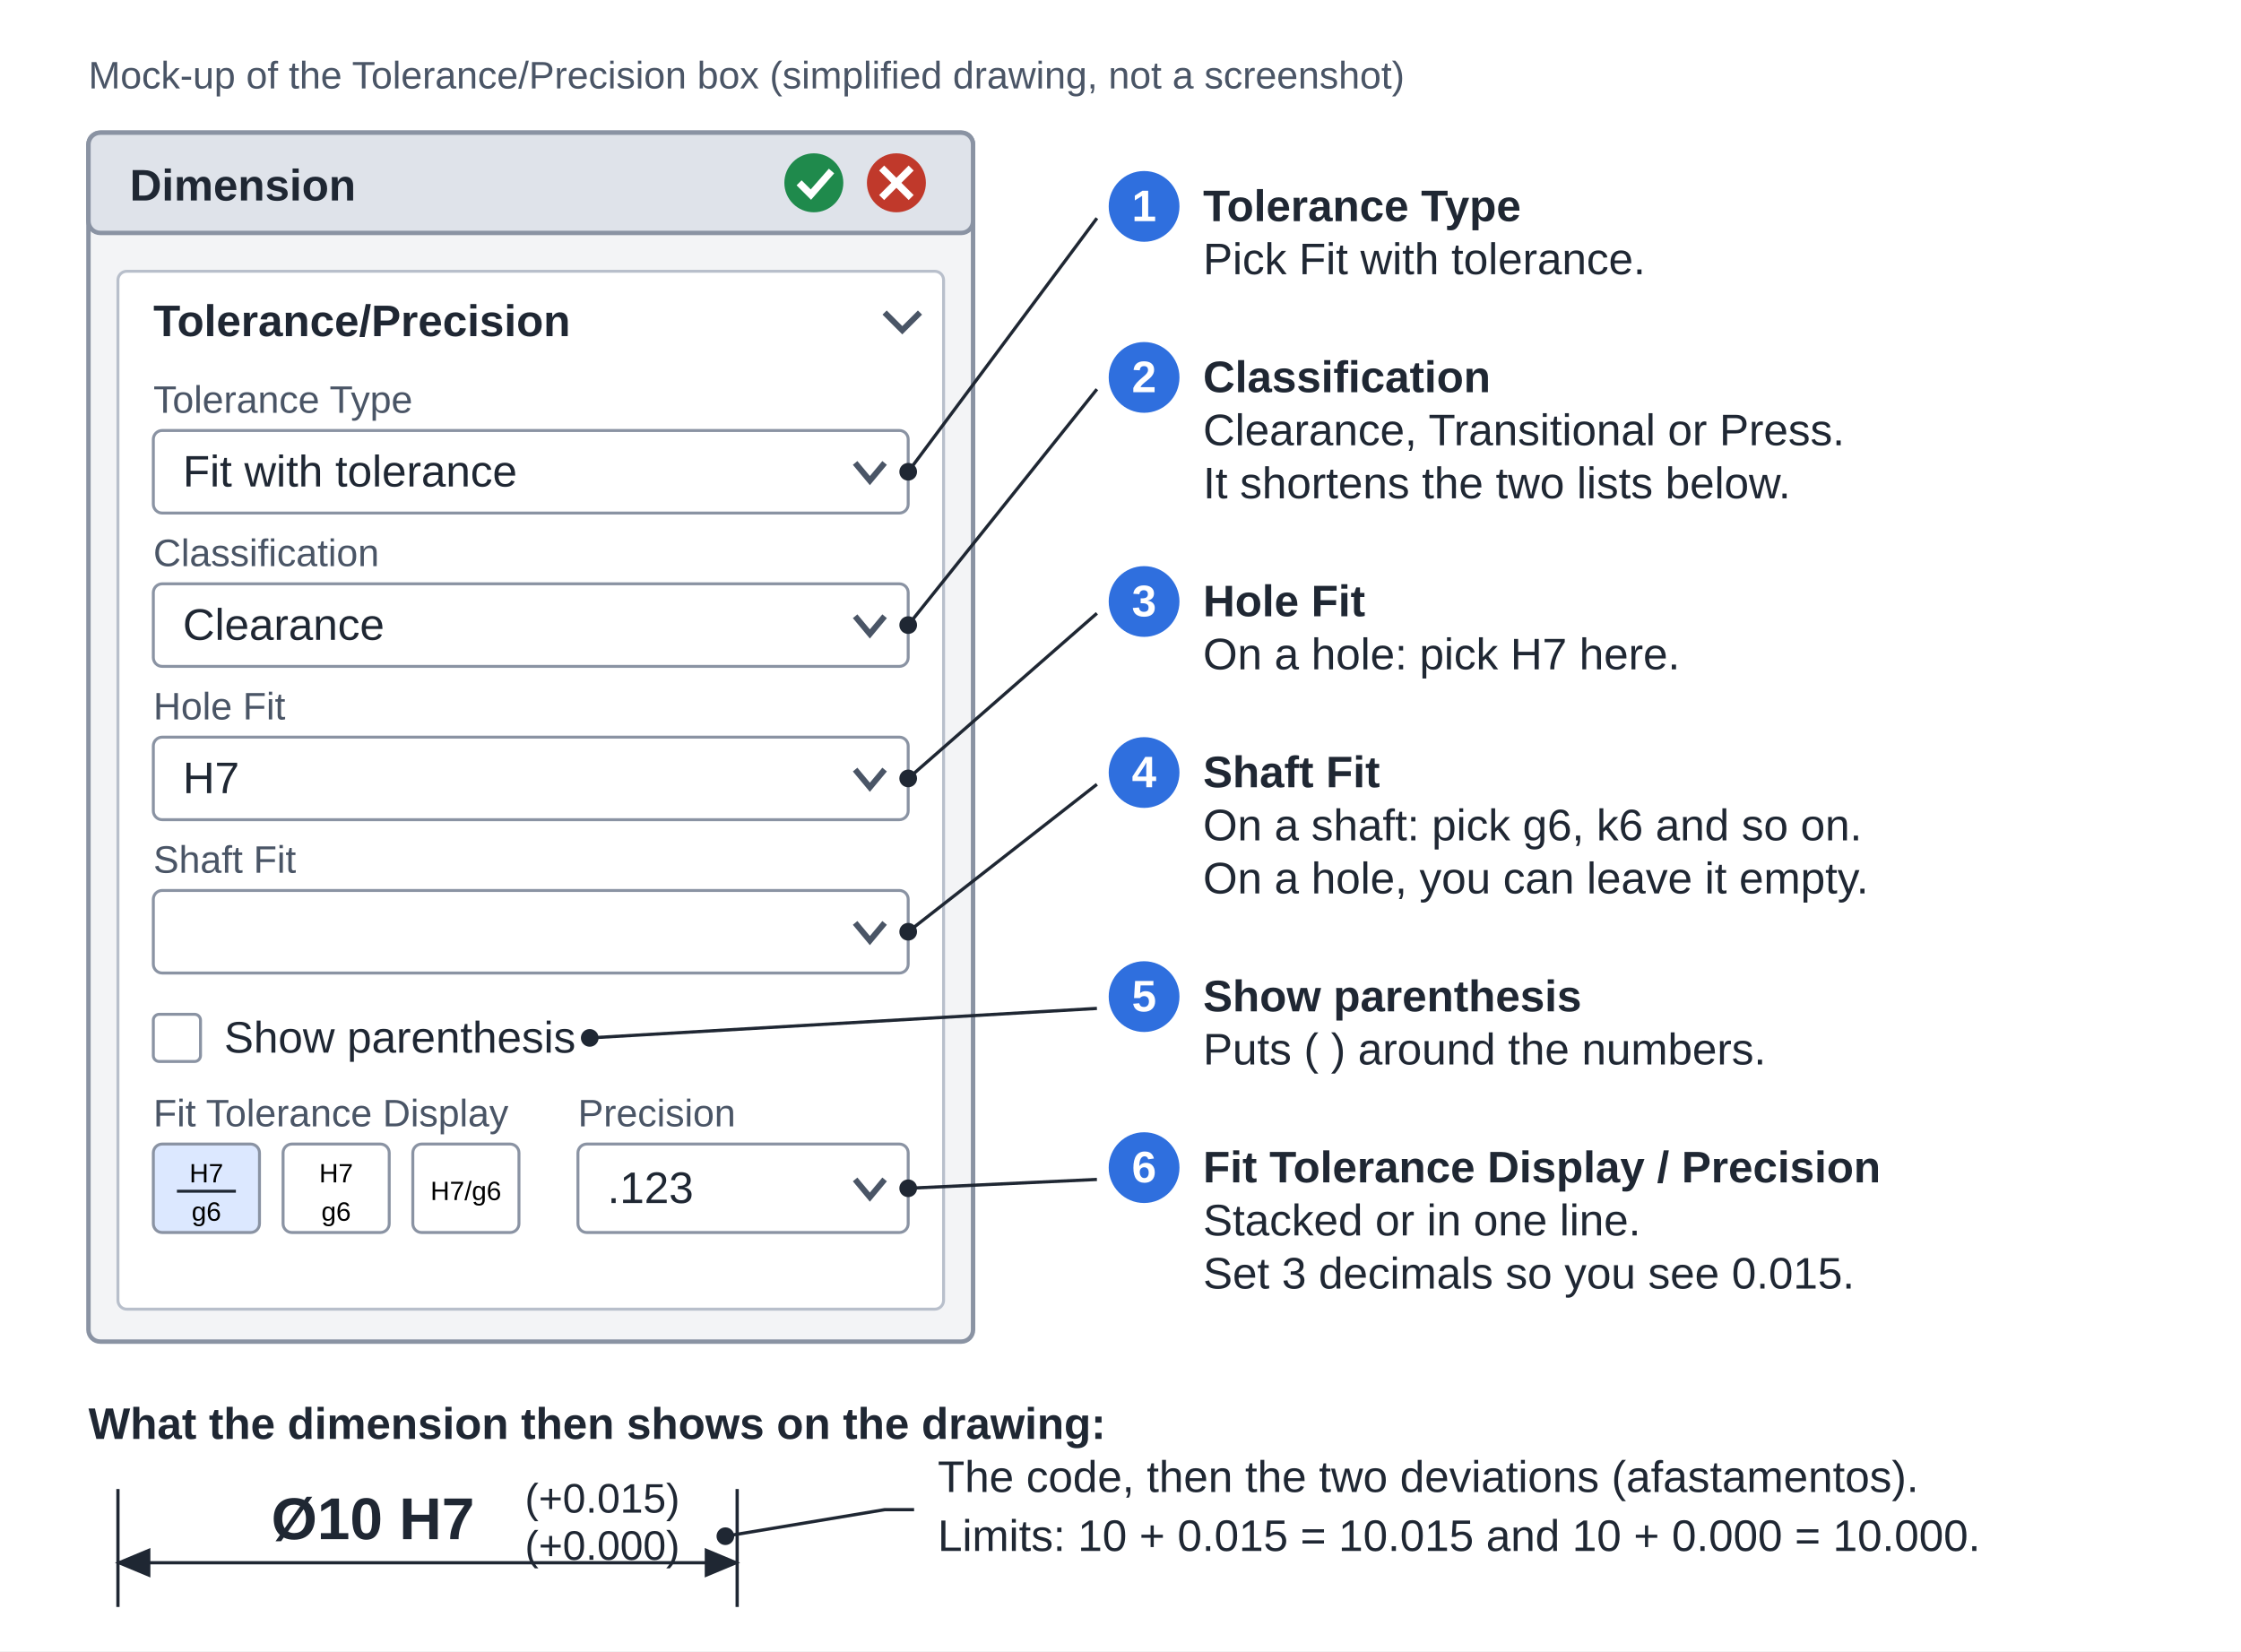
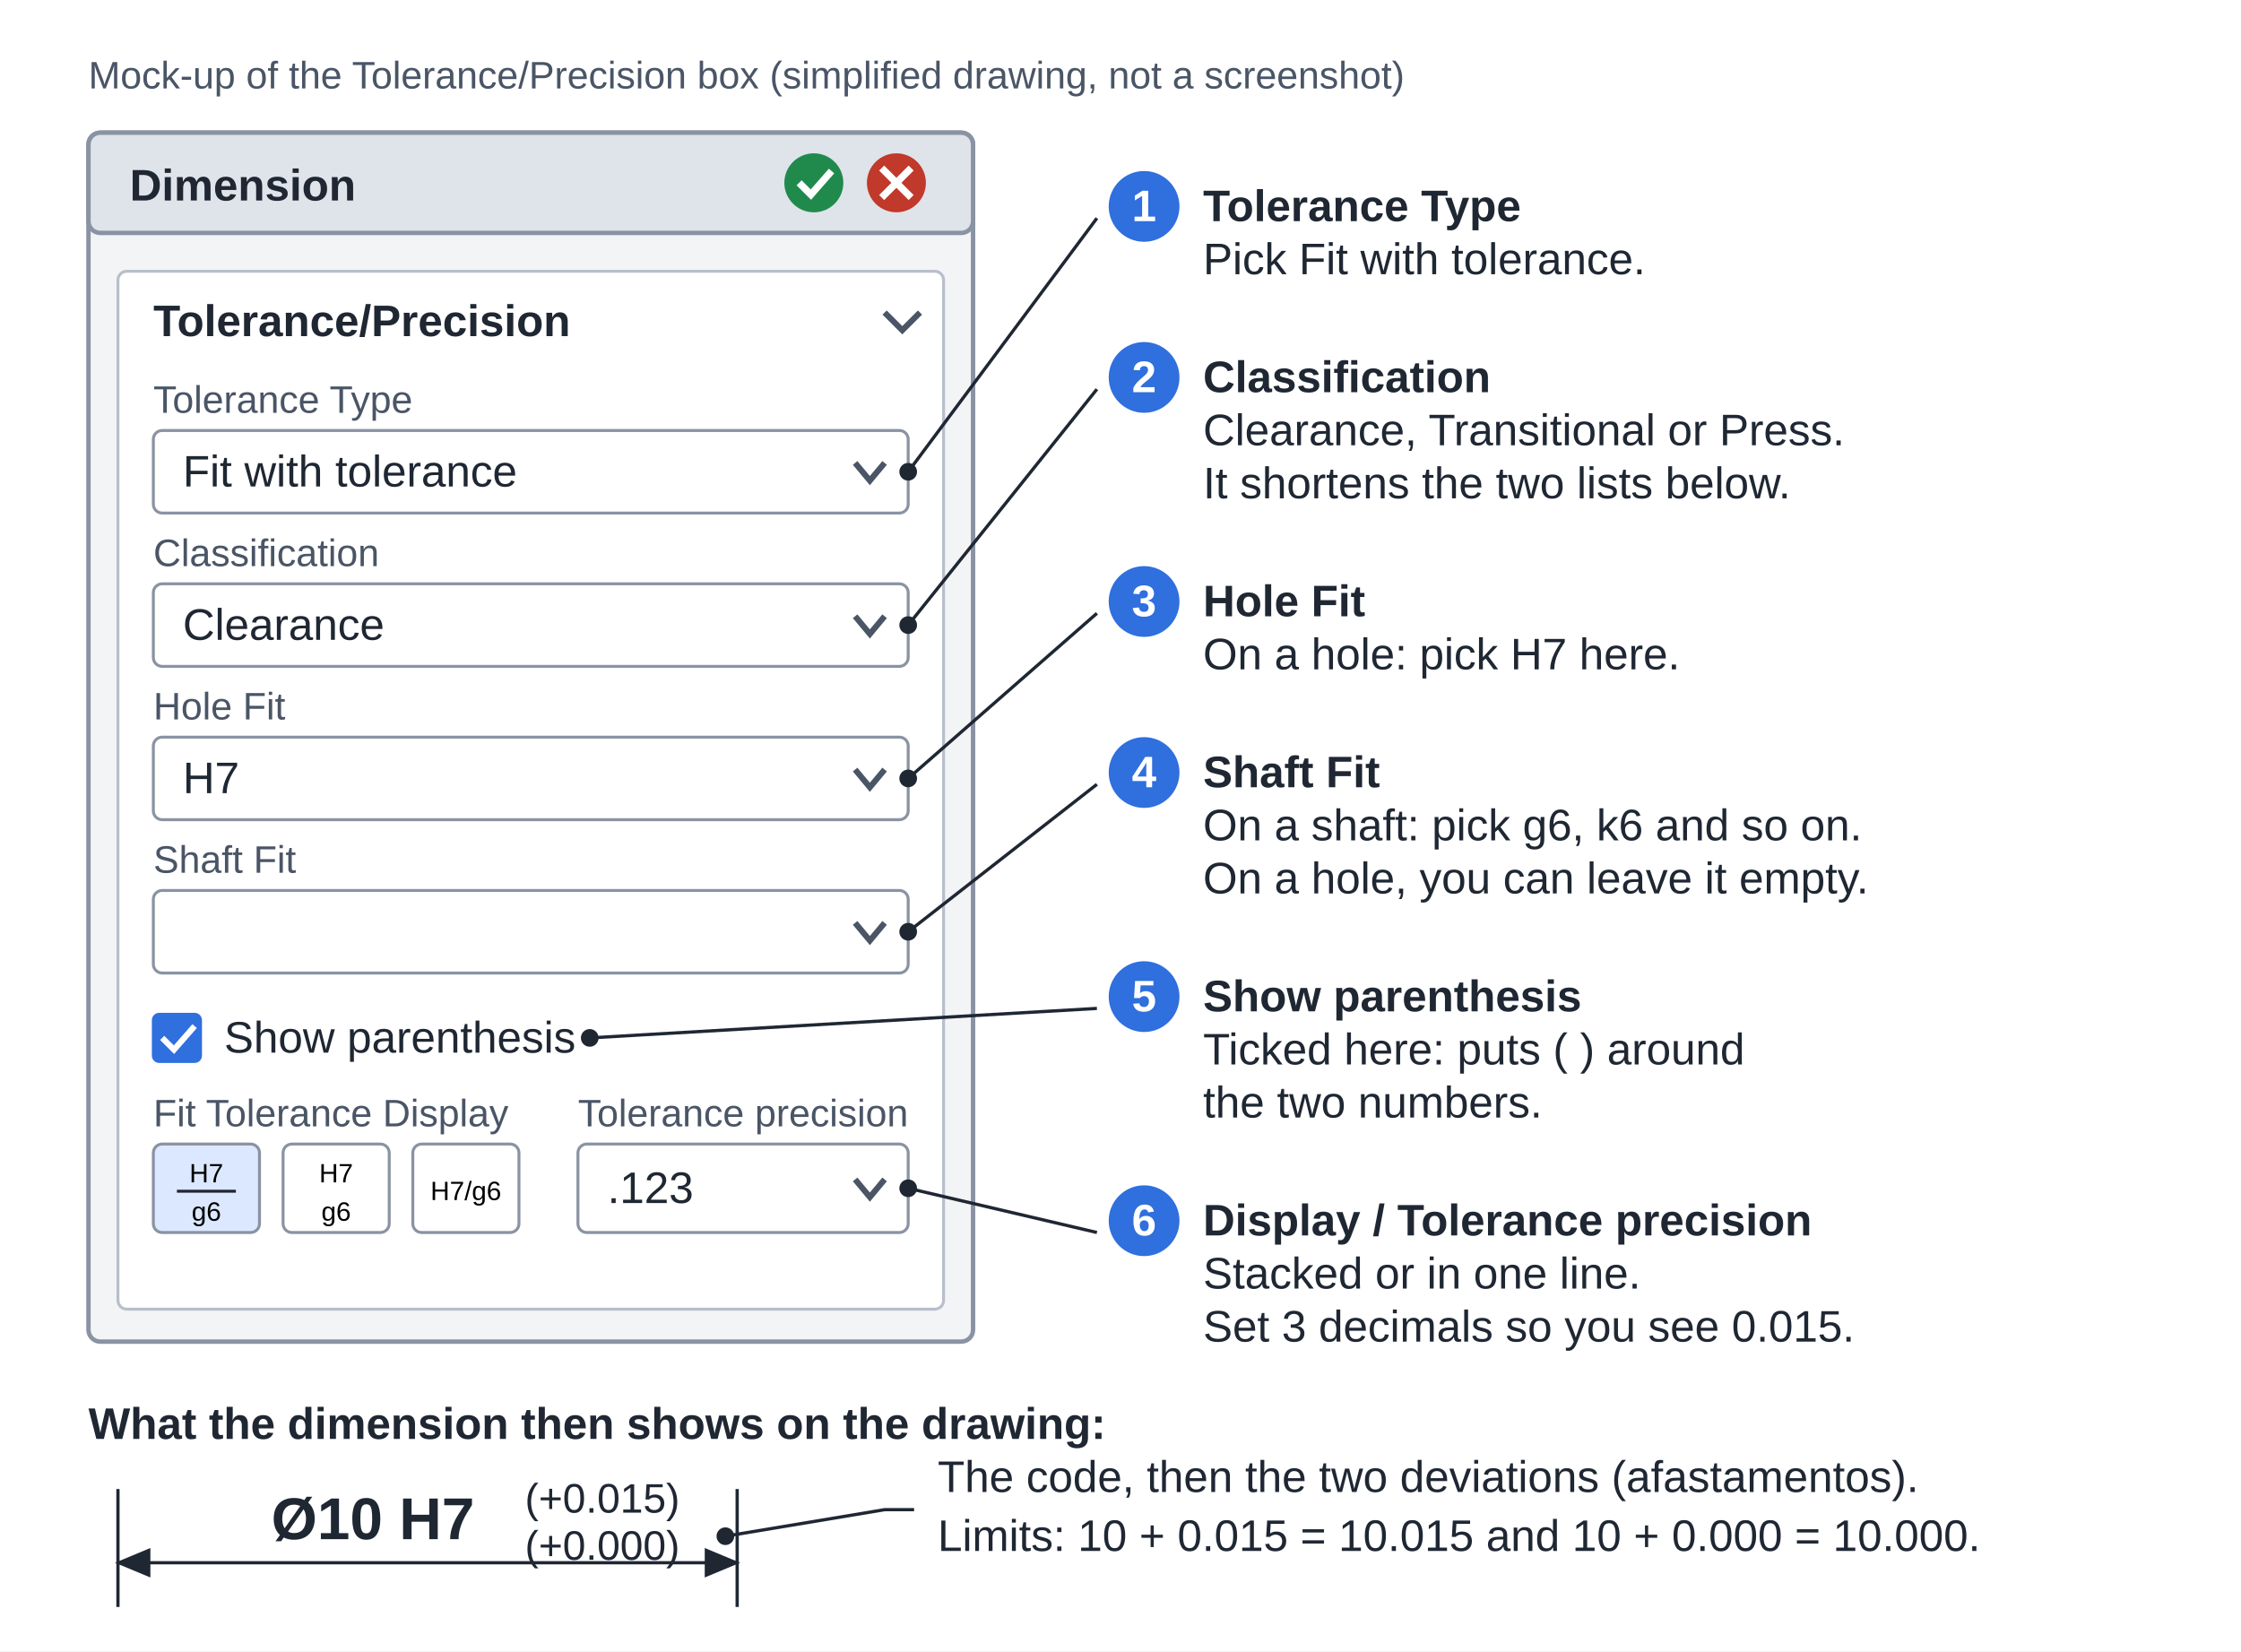
<svg xmlns="http://www.w3.org/2000/svg" id="svg-swp" viewBox="0 0 760 560" width="760" height="560" role="img" aria-label="Mock-up of the SolidWorks Tolerance/Precision panel with each field named">
  <style>
.g-ink{stroke:#1f2733;fill:none;stroke-width:2}
.g-thin{stroke:#1f2733;fill:none;stroke-width:1.1}
.g-cl{stroke:#1f2733;fill:none;stroke-width:1.1;stroke-dasharray:18 4 3 4}
.g-hid{stroke:#1f2733;fill:none;stroke-width:1.5;stroke-dasharray:7 4}
.g-t{font-family:Arial,Helvetica,sans-serif;font-size:15px;fill:#1f2733}
.g-b{font-family:Arial,Helvetica,sans-serif;font-size:15px;font-weight:700;fill:#1f2733}
.g-s{font-family:Arial,Helvetica,sans-serif;font-size:13px;fill:#4a5566}
.g-h{font-family:Arial,Helvetica,sans-serif;font-size:18px;font-weight:700;fill:#1f2733}
.g-pt{font-style:italic}
</style>
  <defs>
    <pattern id="hA-swp" patternUnits="userSpaceOnUse" width="9" height="9" patternTransform="rotate(45)">
      <rect width="9" height="9" fill="#ffffff" />
      <line x1="0" y1="0" x2="0" y2="9" stroke="#1f2733" stroke-width="1" />
    </pattern>
    <pattern id="hB-swp" patternUnits="userSpaceOnUse" width="9" height="9" patternTransform="rotate(-45)">
      <rect width="9" height="9" fill="#ffffff" />
      <line x1="0" y1="0" x2="0" y2="9" stroke="#1f2733" stroke-width="1" />
    </pattern>
    <pattern id="hS-swp" patternUnits="userSpaceOnUse" width="7" height="7" patternTransform="rotate(-45)">
      <rect width="7" height="7" fill="#eaf5ee" />
      <line x1="0" y1="0" x2="0" y2="7" stroke="#1f8a4c" stroke-width="1.1" />
    </pattern>
    <pattern id="hC-swp" patternUnits="userSpaceOnUse" width="7" height="7" patternTransform="rotate(45)">
      <rect width="7" height="7" fill="#f6e7d3" />
      <line x1="0" y1="0" x2="0" y2="7" stroke="#a86b2d" stroke-width="1.2" />
    </pattern>
    <pattern id="hG-swp" patternUnits="userSpaceOnUse" width="10" height="10" patternTransform="rotate(45)">
      <rect width="10" height="10" fill="#ffffff" />
      <line x1="0" y1="0" x2="0" y2="10" stroke="#1f2733" stroke-width="1" />
      <line x1="5" y1="0" x2="5" y2="10" stroke="#1f2733" stroke-width="0.5" />
+     </pattern>
+     <pattern id="hR-swp" patternUnits="userSpaceOnUse" width="5" height="5" patternTransform="rotate(-60)">
+       <rect width="5" height="5" fill="#f4f5f7" />
+       <line x1="0" y1="0" x2="0" y2="5" stroke="#1f2733" stroke-width="0.9" />
    </pattern>
    <marker id="dot-swp" markerWidth="8" markerHeight="8" refX="4" refY="4" markerUnits="userSpaceOnUse">
      <circle cx="4" cy="4" r="3" fill="#1f2733" />
    </marker>
    <marker id="arr-swp" markerWidth="12" markerHeight="10" refX="11" refY="5" orient="auto" markerUnits="userSpaceOnUse">
      <path d="M0,0 L12,5 L0,10 z" fill="#1f2733" />
    </marker>
    <marker id="arrs-swp" markerWidth="12" markerHeight="10" refX="1" refY="5" orient="auto" markerUnits="userSpaceOnUse">
      <path d="M12,0 L0,5 L12,10 z" fill="#1f2733" />
    </marker>
    <marker id="arrR-swp" markerWidth="14" markerHeight="12" refX="13" refY="6" orient="auto" markerUnits="userSpaceOnUse">
      <path d="M0,0 L14,6 L0,12 z" fill="#c0392b" />
    </marker>
    <marker id="arrB-swp" markerWidth="14" markerHeight="12" refX="13" refY="6" orient="auto" markerUnits="userSpaceOnUse">
      <path d="M0,0 L14,6 L0,12 z" fill="#2f6fde" />
    </marker>
  </defs>
  <rect x="0" y="0" width="760" height="560" fill="#ffffff" />
  <text class="g-s" x="30" y="30" text-anchor="start">Mock-up of the Tolerance/Precision box (simplified drawing, not a screenshot)</text>
  <rect x="30" y="45" width="300" height="410" rx="4" fill="#f3f4f6" stroke="#8a93a3" stroke-width="1.5" />
  <rect x="30" y="45" width="300" height="34" rx="4" fill="#dfe3ea" stroke="#8a93a3" stroke-width="1.5" />
  <text class="g-b" x="44" y="68" text-anchor="start">Dimension</text>
  <circle cx="276" cy="62" r="10" fill="#1f8a4c" />
  <path d="M271,62 l4,4 l7,-8" stroke="#fff" stroke-width="2.4" fill="none" />
  <circle cx="304" cy="62" r="10" fill="#c0392b" />
  <path d="M299,57 l10,10 M309,57 l-10,10" stroke="#fff" stroke-width="2.4" />
  <rect x="40" y="92" width="280" height="352" rx="3" fill="#ffffff" stroke="#b8bfcb" />
  <text class="g-b" x="52" y="114" text-anchor="start">Tolerance/Precision</text>
  <path d="M300,106 l6,6 l6,-6" stroke="#4a5566" stroke-width="2" fill="none" />
  <text class="g-s" x="52" y="140" text-anchor="start">Tolerance Type</text>
  <rect x="52" y="146" width="256" height="28" rx="3" fill="#fff" stroke="#8a93a3" />
  <text class="g-t" x="62" y="165" text-anchor="start">Fit with tolerance</text>
  <path d="M290,157 l5,6 l5,-6" stroke="#4a5566" stroke-width="2" fill="none" />
  <text class="g-s" x="52" y="192" text-anchor="start">Classification</text>
  <rect x="52" y="198" width="256" height="28" rx="3" fill="#fff" stroke="#8a93a3" />
  <text class="g-t" x="62" y="217" text-anchor="start">Clearance</text>
  <path d="M290,209 l5,6 l5,-6" stroke="#4a5566" stroke-width="2" fill="none" />
  <text class="g-s" x="52" y="244" text-anchor="start">Hole Fit</text>
  <rect x="52" y="250" width="256" height="28" rx="3" fill="#fff" stroke="#8a93a3" />
  <text class="g-t" x="62" y="269" text-anchor="start">H7</text>
  <path d="M290,261 l5,6 l5,-6" stroke="#4a5566" stroke-width="2" fill="none" />
  <text class="g-s" x="52" y="296" text-anchor="start">Shaft Fit</text>
  <rect x="52" y="302" width="256" height="28" rx="3" fill="#fff" stroke="#8a93a3" />
  <text class="g-t" x="62" y="321" text-anchor="start" />
  <path d="M290,313 l5,6 l5,-6" stroke="#4a5566" stroke-width="2" fill="none" />
-   <rect x="52" y="344" width="16" height="16" rx="2" fill="#fff" stroke="#8a93a3" />
+   <rect x="52" y="344" width="16" height="16" rx="2" fill="#2f6fde" stroke="#2f6fde" />
+   <path d="M55,352 l4,4 l7,-8" stroke="#fff" stroke-width="2" fill="none" />
  <text class="g-t" x="76" y="357" text-anchor="start">Show parenthesis</text>
  <text class="g-s" x="52" y="382" text-anchor="start">Fit Tolerance Display</text>
  <rect x="52" y="388" width="36" height="30" rx="3" fill="#dce8ff" stroke="#8a93a3" />
  <rect x="96" y="388" width="36" height="30" rx="3" fill="#fff" stroke="#8a93a3" />
  <rect x="140" y="388" width="36" height="30" rx="3" fill="#fff" stroke="#8a93a3" />
  <text x="70" y="401" text-anchor="middle" style="font:9px Arial">H7</text>
  <line x1="60" y1="404" x2="80" y2="404" stroke="#1f2733" />
  <text x="70" y="414" text-anchor="middle" style="font:9px Arial">g6</text>
  <text x="114" y="401" text-anchor="middle" style="font:9px Arial">H7</text>
  <text x="114" y="414" text-anchor="middle" style="font:9px Arial">g6</text>
  <text x="158" y="407" text-anchor="middle" style="font:9px Arial">H7/g6</text>
-   <text class="g-s" x="196" y="382" text-anchor="start">Precision</text>
+   <text class="g-s" x="196" y="382" text-anchor="start">Tolerance precision</text>
  <rect x="196" y="388" width="112" height="30" rx="3" fill="#fff" stroke="#8a93a3" />
  <text class="g-t" x="206" y="408" text-anchor="start">.123</text>
  <path d="M290,400 l5,6 l5,-6" stroke="#4a5566" stroke-width="2" fill="none" />
  <polyline class="g-thin" points="308,160 372,74" marker-start="url(#dot-swp)" />
  <circle cx="388" cy="70" r="12" fill="#2f6fde" />
  <text class="g-b" x="388" y="75" text-anchor="middle" style="fill:#fff">1</text>
  <text class="g-b" x="408" y="75" text-anchor="start">Tolerance Type</text>
  <text class="g-t" x="408" y="93" text-anchor="start">Pick Fit with tolerance.</text>
  <polyline class="g-thin" points="308,212 372,132" marker-start="url(#dot-swp)" />
  <circle cx="388" cy="128" r="12" fill="#2f6fde" />
  <text class="g-b" x="388" y="133" text-anchor="middle" style="fill:#fff">2</text>
  <text class="g-b" x="408" y="133" text-anchor="start">Classification</text>
  <text class="g-t" x="408" y="151" text-anchor="start">Clearance, Transitional or Press.</text>
  <text class="g-t" x="408" y="169" text-anchor="start">It shortens the two lists below.</text>
  <polyline class="g-thin" points="308,264 372,208" marker-start="url(#dot-swp)" />
  <circle cx="388" cy="204" r="12" fill="#2f6fde" />
  <text class="g-b" x="388" y="209" text-anchor="middle" style="fill:#fff">3</text>
  <text class="g-b" x="408" y="209" text-anchor="start">Hole Fit</text>
  <text class="g-t" x="408" y="227" text-anchor="start">On a hole: pick H7 here.</text>
  <polyline class="g-thin" points="308,316 372,266" marker-start="url(#dot-swp)" />
  <circle cx="388" cy="262" r="12" fill="#2f6fde" />
  <text class="g-b" x="388" y="267" text-anchor="middle" style="fill:#fff">4</text>
  <text class="g-b" x="408" y="267" text-anchor="start">Shaft Fit</text>
  <text class="g-t" x="408" y="285" text-anchor="start">On a shaft: pick g6, k6 and so on.</text>
  <text class="g-t" x="408" y="303" text-anchor="start">On a hole, you can leave it empty.</text>
  <polyline class="g-thin" points="200,352 372,342" marker-start="url(#dot-swp)" />
  <circle cx="388" cy="338" r="12" fill="#2f6fde" />
  <text class="g-b" x="388" y="343" text-anchor="middle" style="fill:#fff">5</text>
  <text class="g-b" x="408" y="343" text-anchor="start">Show parenthesis</text>
-   <text class="g-t" x="408" y="361" text-anchor="start">Puts ( ) around the numbers.</text>
-   <polyline class="g-thin" points="308,403 372,400" marker-start="url(#dot-swp)" />
-   <circle cx="388" cy="396" r="12" fill="#2f6fde" />
-   <text class="g-b" x="388" y="401" text-anchor="middle" style="fill:#fff">6</text>
-   <text class="g-b" x="408" y="401" text-anchor="start">Fit Tolerance Display / Precision</text>
-   <text class="g-t" x="408" y="419" text-anchor="start">Stacked or in one line.</text>
-   <text class="g-t" x="408" y="437" text-anchor="start">Set 3 decimals so you see 0.015.</text>
+   <text class="g-t" x="408" y="361" text-anchor="start">Ticked here: puts ( ) around</text>
+   <text class="g-t" x="408" y="379" text-anchor="start">the two numbers.</text>
+   <polyline class="g-thin" points="308,403 372,418" marker-start="url(#dot-swp)" />
+   <circle cx="388" cy="414" r="12" fill="#2f6fde" />
+   <text class="g-b" x="388" y="419" text-anchor="middle" style="fill:#fff">6</text>
+   <text class="g-b" x="408" y="419" text-anchor="start">Display / Tolerance precision</text>
+   <text class="g-t" x="408" y="437" text-anchor="start">Stacked or in one line.</text>
+   <text class="g-t" x="408" y="455" text-anchor="start">Set 3 decimals so you see 0.015.</text>
  <text class="g-b" x="30" y="488" text-anchor="start">What the dimension then shows on the drawing:</text>
  <line class="g-thin" x1="40" y1="530" x2="250" y2="530" marker-start="url(#arrs-swp)" marker-end="url(#arr-swp)" />
  <line class="g-thin" x1="40" y1="505" x2="40" y2="545" />
  <line class="g-thin" x1="250" y1="505" x2="250" y2="545" />
  <text x="92" y="522" style="font:700 20px Arial;fill:#1f2733">Ø10 H7</text>
  <text x="178" y="513" style="font:14px Arial;fill:#1f2733">(+0.015)</text>
  <text x="178" y="529" style="font:14px Arial;fill:#1f2733">(+0.000)</text>
  <polyline class="g-thin" points="246,521 300,512 310,512" marker-start="url(#dot-swp)" />
  <text class="g-t" x="318" y="506" text-anchor="start">The code, then the two deviations (afastamentos).</text>
  <text class="g-t" x="318" y="526" text-anchor="start">Limits: 10 + 0.015 = 10.015 and 10 + 0.000 = 10.000.</text>
</svg>
